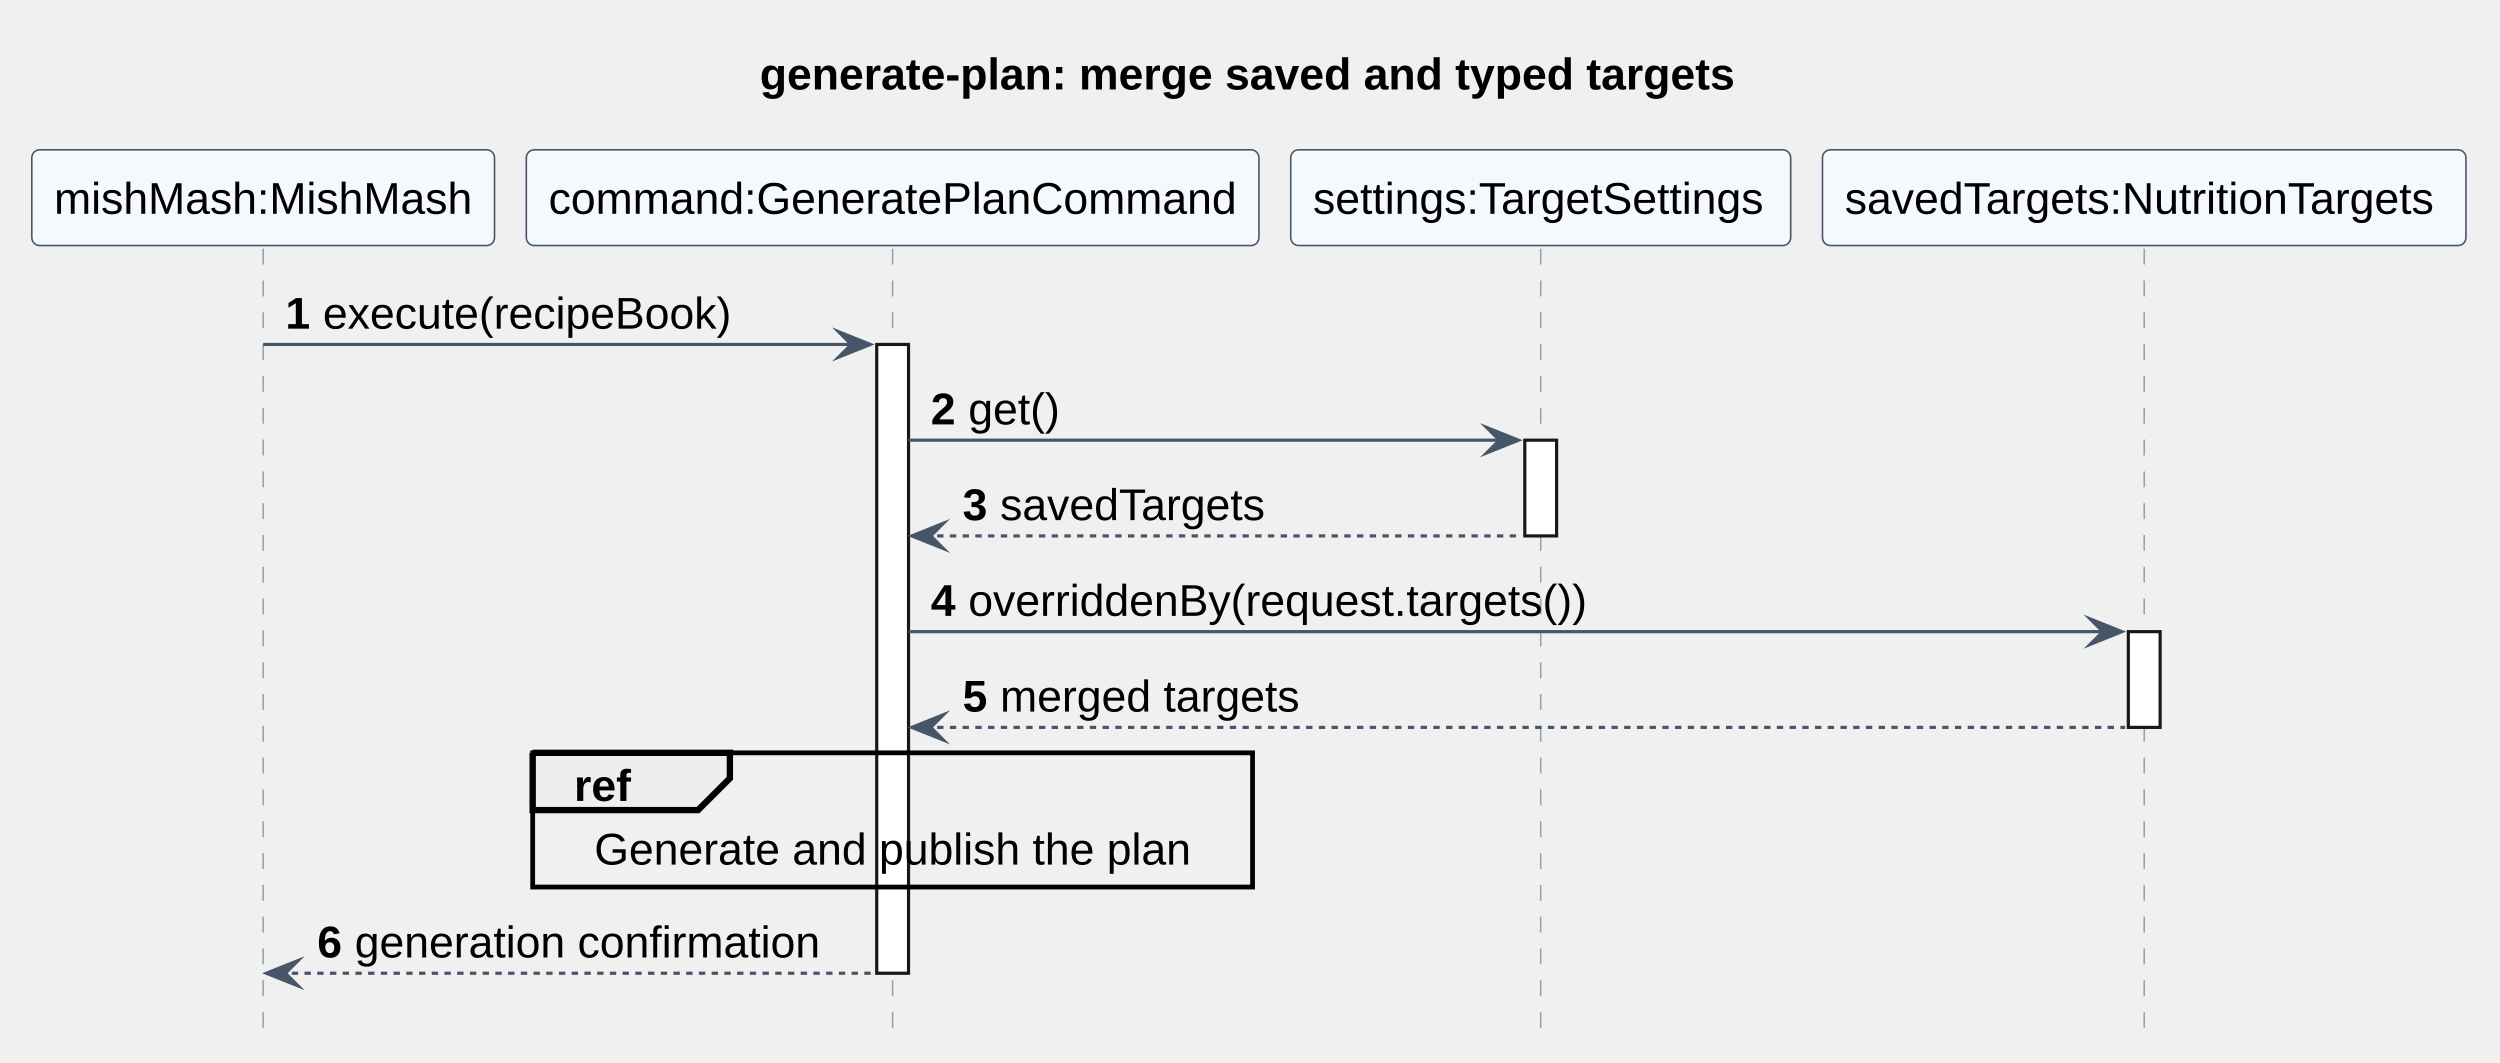
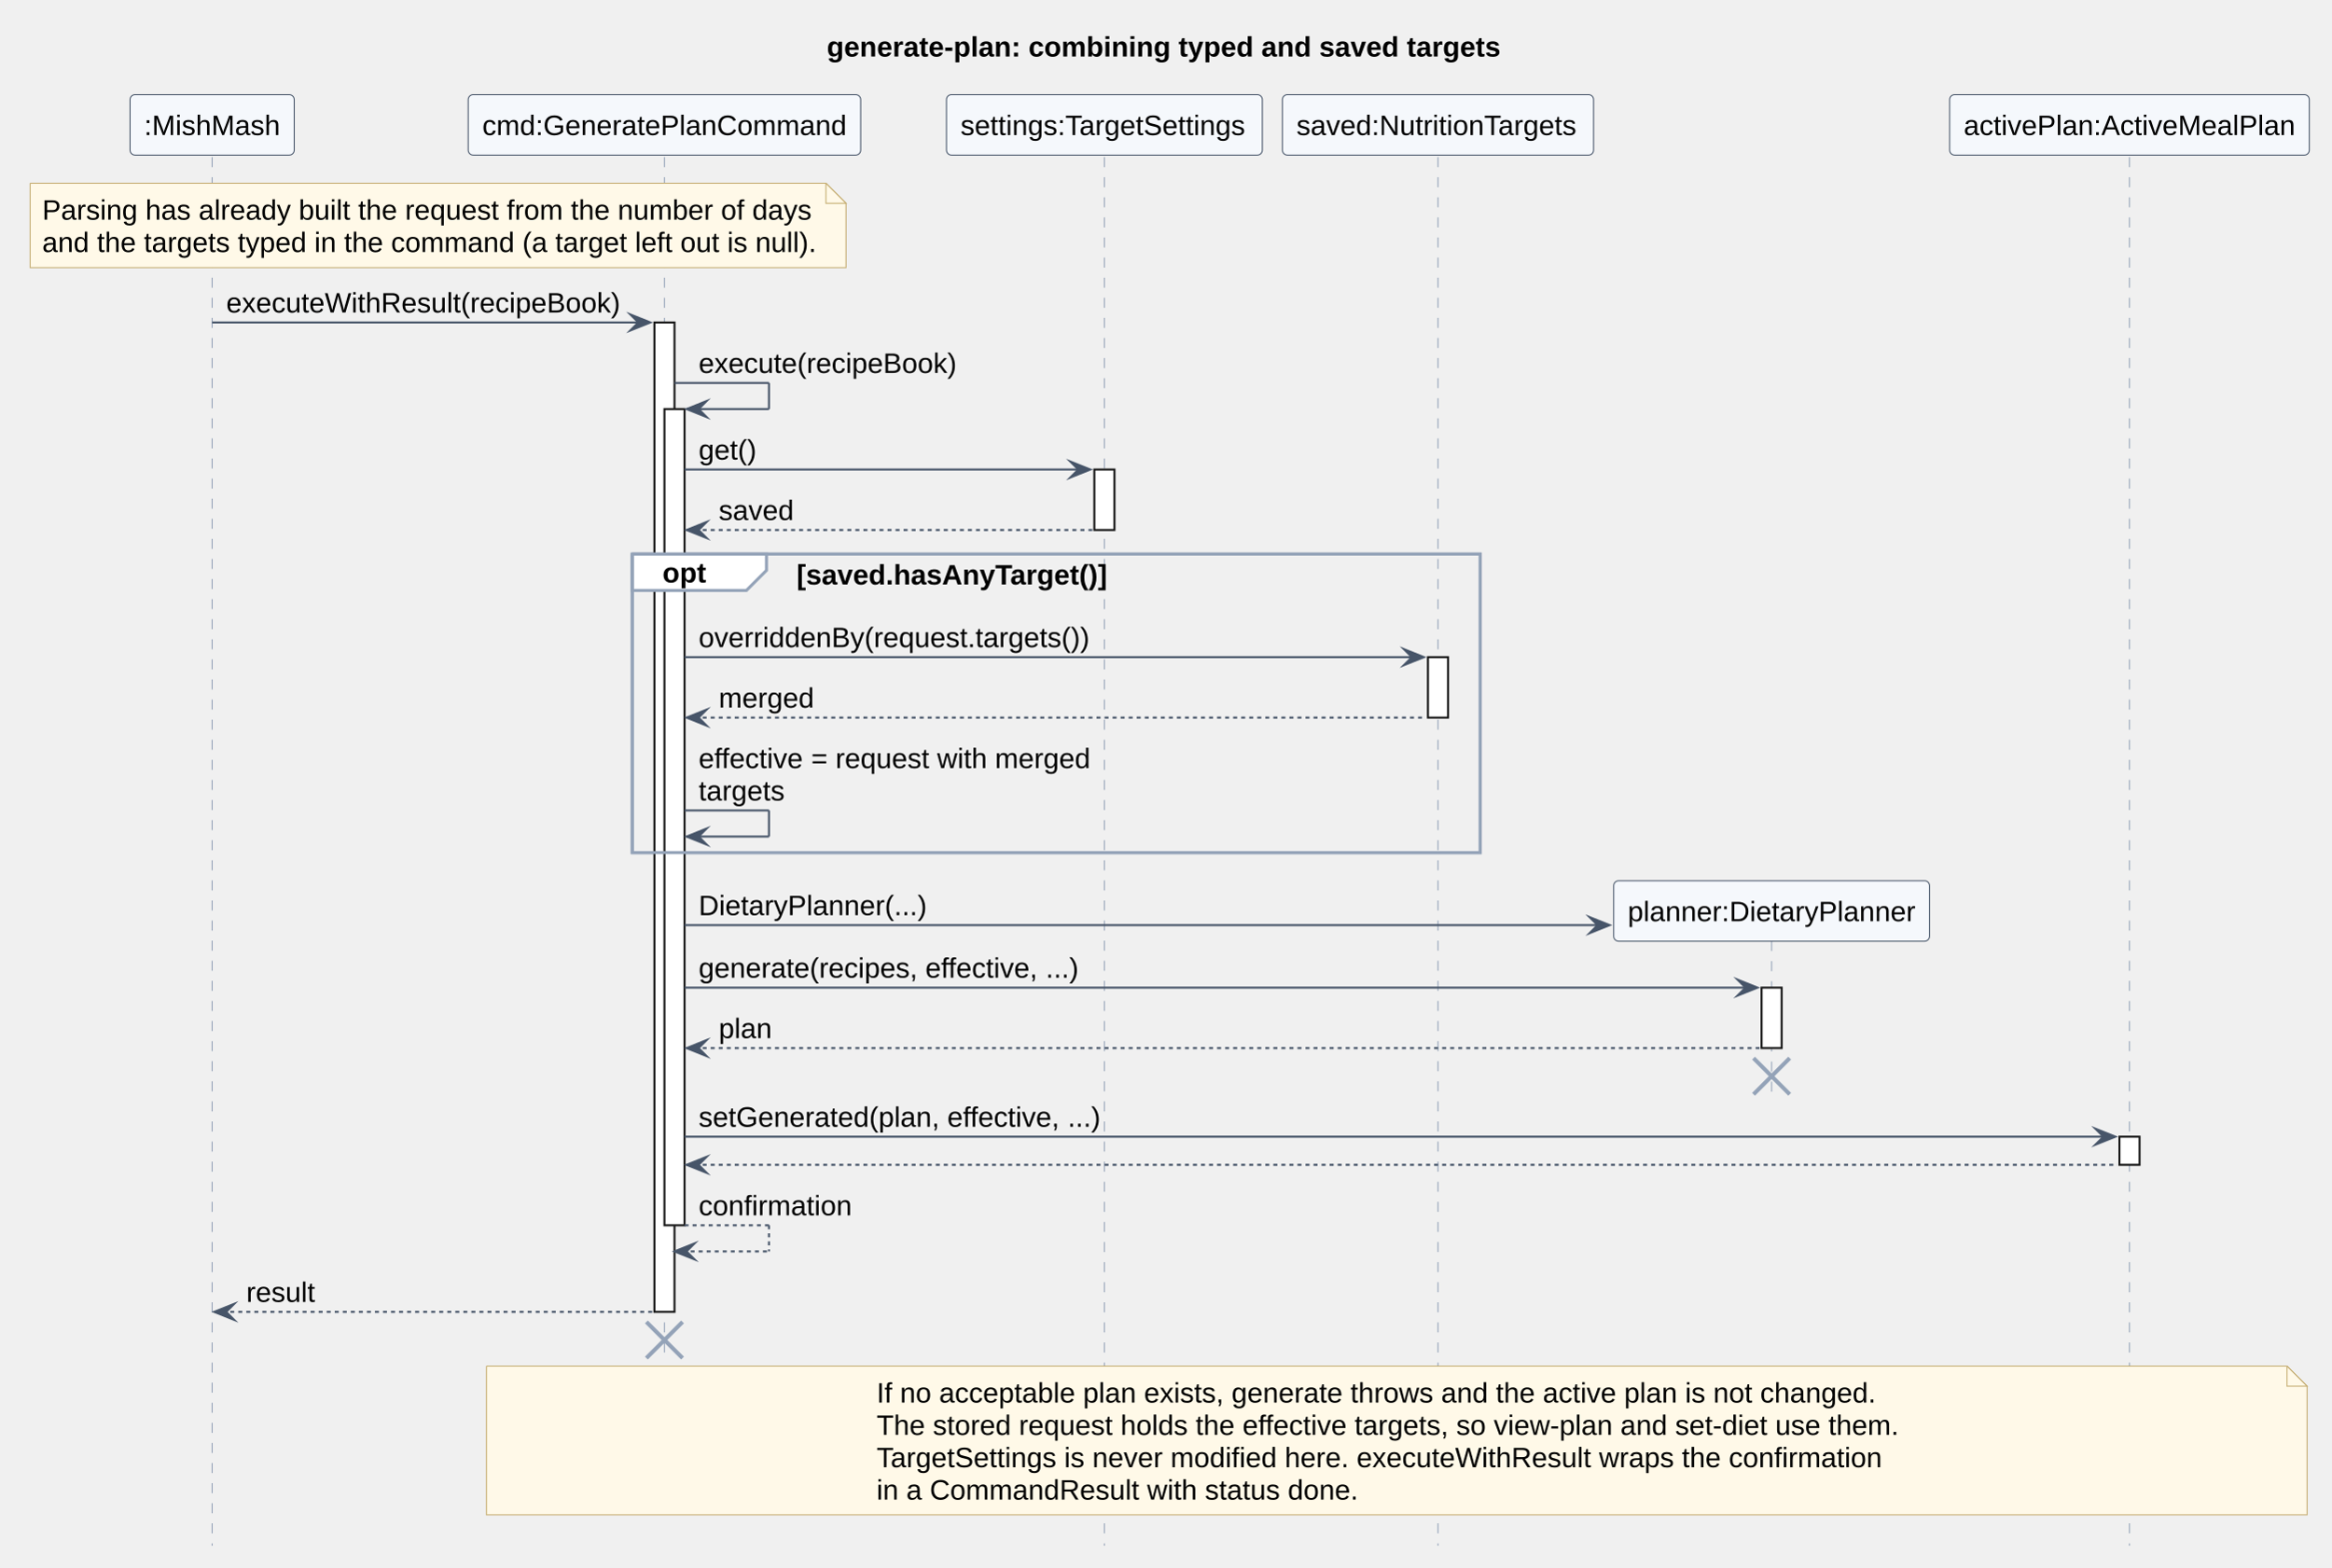
- <svg xmlns="http://www.w3.org/2000/svg" version="1.1" data-diagram-type="SEQUENCE" style="width:786px;height:334px;background:#FFFFFF;" width="786px" height="334px" viewBox="0 0 786 334" zoomAndPan="magnify" preserveAspectRatio="none" contentStyleType="text/css">
+ <svg xmlns="http://www.w3.org/2000/svg" version="1.1" data-diagram-type="SEQUENCE" style="width:1160px;height:780px;background:#FFFFFF;" width="1160px" height="780px" viewBox="0 0 1160 780" zoomAndPan="magnify" preserveAspectRatio="none" contentStyleType="text/css">
  <defs />
  <g font-family="sans-serif" lengthAdjust="spacing">
    <g class="title" data-source-line="2">
-       <text x="238.878" y="28.132" fill="#000" font-size="14" textLength="306.537" font-weight="700" font-family="Arial">generate-plan: merge saved and typed targets</text>
+       <text x="411.445" y="28.132" fill="#000" font-size="14" textLength="335.289" font-weight="700" font-family="Arial">generate-plan: combining typed and saved targets</text>
    </g>
-     <g class="participant-lifeline" data-qualified-name="App" data-entity-uid="part1" id="part1-lifeline" data-source-line="5">
+     <rect x="314.647" y="275.789" width="421.947" height="148.592" fill="none" style="stroke:#94A3B8;stroke-width:1.5;" />
+     <g class="participant-lifeline" data-qualified-name="App" data-entity-uid="part1" id="part1-lifeline" data-source-line="4">
      <g>
-         <rect x="79.238" y="78.197" width="8" height="245.789" fill="#000" fill-opacity="0" />
-         <line x1="82.738" y1="78.197" x2="82.738" y2="323.986" style="stroke:#94A3B8;stroke-width:0.5;stroke-dasharray:5,5;" />
+         <rect x="102.065" y="78.197" width="8" height="691.17" fill="#000" fill-opacity="0" />
+         <line x1="105.565" y1="78.197" x2="105.565" y2="769.367" style="stroke:#94A3B8;stroke-width:0.5;stroke-dasharray:5,5;" />
      </g>
    </g>
-     <g class="participant-lifeline" data-qualified-name="Command" data-entity-uid="part2" id="part2-lifeline" data-source-line="6">
+     <g class="participant-lifeline" data-qualified-name="Gen" data-entity-uid="part2" id="part2-lifeline" data-source-line="5">
      <g>
-         <rect x="277.141" y="78.197" width="8" height="245.789" fill="#000" fill-opacity="0" />
-         <line x1="280.641" y1="78.197" x2="280.641" y2="323.986" style="stroke:#94A3B8;stroke-width:0.5;stroke-dasharray:5,5;" />
+         <rect x="327.147" y="78.197" width="8" height="596.775" fill="#000" fill-opacity="0" />
+         <line x1="330.647" y1="78.197" x2="330.647" y2="674.973" style="stroke:#94A3B8;stroke-width:0.5;stroke-dasharray:5,5;" />
      </g>
    </g>
    <g>
-       <rect x="275.641" y="108.296" width="10" height="197.69" fill="#FFF" style="stroke:#181818;stroke-width:1;" />
+       <rect x="325.647" y="160.493" width="10" height="492.479" fill="#FFF" style="stroke:#181818;stroke-width:1;" />
    </g>
-     <g class="participant-lifeline" data-qualified-name="Settings" data-entity-uid="part3" id="part3-lifeline" data-source-line="7">
+     <g>
+       <rect x="330.647" y="203.592" width="10" height="406.282" fill="#FFF" style="stroke:#181818;stroke-width:1;" />
+     </g>
+     <line x1="321.647" y1="657.973" x2="339.647" y2="675.973" style="stroke:#94A3B8;stroke-width:2;" />
+     <line x1="321.647" y1="675.973" x2="339.647" y2="657.973" style="stroke:#94A3B8;stroke-width:2;" />
+     <g class="participant-lifeline" data-qualified-name="Settings" data-entity-uid="part3" id="part3-lifeline" data-source-line="6">
      <g>
-         <rect x="480.898" y="78.197" width="8" height="245.789" fill="#000" fill-opacity="0" />
-         <line x1="484.398" y1="78.197" x2="484.398" y2="323.986" style="stroke:#94A3B8;stroke-width:0.5;stroke-dasharray:5,5;" />
+         <rect x="546.081" y="78.197" width="8" height="691.17" fill="#000" fill-opacity="0" />
+         <line x1="549.581" y1="78.197" x2="549.581" y2="769.367" style="stroke:#94A3B8;stroke-width:0.5;stroke-dasharray:5,5;" />
      </g>
    </g>
    <g>
-       <rect x="479.398" y="138.395" width="10" height="30.099" fill="#FFF" style="stroke:#181818;stroke-width:1;" />
+       <rect x="544.581" y="233.69" width="10" height="30.099" fill="#FFF" style="stroke:#181818;stroke-width:1;" />
    </g>
-     <g class="participant-lifeline" data-qualified-name="Saved" data-entity-uid="part4" id="part4-lifeline" data-source-line="8">
+     <g class="participant-lifeline" data-qualified-name="Saved" data-entity-uid="part4" id="part4-lifeline" data-source-line="7">
      <g>
-         <rect x="670.643" y="78.197" width="8" height="245.789" fill="#000" fill-opacity="0" />
-         <line x1="674.143" y1="78.197" x2="674.143" y2="323.986" style="stroke:#94A3B8;stroke-width:0.5;stroke-dasharray:5,5;" />
+         <rect x="712.094" y="78.197" width="8" height="691.17" fill="#000" fill-opacity="0" />
+         <line x1="715.594" y1="78.197" x2="715.594" y2="769.367" style="stroke:#94A3B8;stroke-width:0.5;stroke-dasharray:5,5;" />
      </g>
    </g>
    <g>
-       <rect x="669.143" y="198.592" width="10" height="30.099" fill="#FFF" style="stroke:#181818;stroke-width:1;" />
+       <rect x="710.594" y="327.085" width="10" height="30.099" fill="#FFF" style="stroke:#181818;stroke-width:1;" />
    </g>
-     <g class="participant participant-head" data-qualified-name="App" data-entity-uid="part1" id="part1-head" data-source-line="5">
-       <rect x="10" y="47.099" width="145.476" height="30.099" fill="#F5F8FC" style="stroke:#475569;stroke-width:0.5;" rx="2.5" ry="2.5" />
-       <text x="17" y="67.23" fill="#000" font-size="14" textLength="131.476" font-family="Arial">mishMash:MishMash</text>
+     <g class="participant-lifeline" data-qualified-name="Planner" data-entity-uid="part5" id="part5-lifeline" data-source-line="8">
+       <g>
+         <rect x="878.11" y="438.381" width="8" height="105.296" fill="#000" fill-opacity="0" />
+         <line x1="881.61" y1="438.381" x2="881.61" y2="543.677" style="stroke:#94A3B8;stroke-width:0.5;stroke-dasharray:5,5;" />
+       </g>
    </g>
-     <g class="participant participant-head" data-qualified-name="Command" data-entity-uid="part2" id="part2-head" data-source-line="6">
-       <rect x="165.476" y="47.099" width="230.33" height="30.099" fill="#F5F8FC" style="stroke:#475569;stroke-width:0.5;" rx="2.5" ry="2.5" />
-       <text x="172.476" y="67.23" fill="#000" font-size="14" textLength="216.33" font-family="Arial">command:GeneratePlanCommand</text>
+     <g>
+       <rect x="876.61" y="491.578" width="10" height="30.099" fill="#FFF" style="stroke:#181818;stroke-width:1;" />
    </g>
-     <g class="participant participant-head" data-qualified-name="Settings" data-entity-uid="part3" id="part3-head" data-source-line="7">
-       <rect x="405.806" y="47.099" width="157.186" height="30.099" fill="#F5F8FC" style="stroke:#475569;stroke-width:0.5;" rx="2.5" ry="2.5" />
-       <text x="412.806" y="67.23" fill="#000" font-size="14" textLength="143.186" font-family="Arial">settings:TargetSettings</text>
+     <line x1="872.61" y1="526.677" x2="890.61" y2="544.677" style="stroke:#94A3B8;stroke-width:2;" />
+     <line x1="872.61" y1="544.677" x2="890.61" y2="526.677" style="stroke:#94A3B8;stroke-width:2;" />
+     <g class="participant-lifeline" data-qualified-name="Active" data-entity-uid="part6" id="part6-lifeline" data-source-line="9">
+       <g>
+         <rect x="1056.192" y="78.197" width="8" height="691.17" fill="#000" fill-opacity="0" />
+         <line x1="1059.692" y1="78.197" x2="1059.692" y2="769.367" style="stroke:#94A3B8;stroke-width:0.5;stroke-dasharray:5,5;" />
+       </g>
    </g>
-     <g class="participant participant-head" data-qualified-name="Saved" data-entity-uid="part4" id="part4-head" data-source-line="8">
-       <rect x="572.991" y="47.099" width="202.303" height="30.099" fill="#F5F8FC" style="stroke:#475569;stroke-width:0.5;" rx="2.5" ry="2.5" />
-       <text x="579.991" y="67.23" fill="#000" font-size="14" textLength="188.303" font-family="Arial">savedTargets:NutritionTargets</text>
+     <g>
+       <rect x="1054.692" y="565.775" width="10" height="14" fill="#FFF" style="stroke:#181818;stroke-width:1;" />
    </g>
-     <g class="message" data-entity-1="part1" data-entity-2="part2" id="msg1" data-source-line="10">
-       <polygon points="263.641,104.296,273.641,108.296,263.641,112.296,267.641,108.296" fill="#475569" style="stroke:#475569;stroke-width:1;stroke-linejoin:miter;stroke-miterlimit:10;" />
-       <line x1="82.738" y1="108.296" x2="269.641" y2="108.296" style="stroke:#475569;stroke-width:1;" />
-       <text x="89.738" y="103.329" fill="#000" font-size="14" font-weight="700" font-family="Arial">1</text>
-       <text x="101.524" y="103.329" fill="#000" font-size="14" textLength="128.399" font-family="Arial">execute(recipeBook)</text>
+     <g class="participant participant-head" data-qualified-name="App" data-entity-uid="part1" id="part1-head" data-source-line="4">
+       <rect x="64.724" y="47.099" width="81.683" height="30.099" fill="#F5F8FC" style="stroke:#475569;stroke-width:0.5;" rx="2.5" ry="2.5" />
+       <text x="71.724" y="67.23" fill="#000" font-size="14" textLength="67.683" font-family="Arial">:MishMash</text>
    </g>
-     <g class="message" data-entity-1="part2" data-entity-2="part3" id="msg2" data-source-line="12">
-       <polygon points="467.398,134.395,477.398,138.395,467.398,142.395,471.398,138.395" fill="#475569" style="stroke:#475569;stroke-width:1;stroke-linejoin:miter;stroke-miterlimit:10;" />
-       <line x1="285.641" y1="138.395" x2="473.398" y2="138.395" style="stroke:#475569;stroke-width:1;" />
-       <text x="292.641" y="133.428" fill="#000" font-size="14" font-weight="700" font-family="Arial">2</text>
-       <text x="304.427" y="133.428" fill="#000" font-size="14" textLength="28.786" font-family="Arial">get()</text>
+     <g class="participant participant-head" data-qualified-name="Gen" data-entity-uid="part2" id="part2-head" data-source-line="5">
+       <rect x="232.992" y="47.099" width="195.31" height="30.099" fill="#F5F8FC" style="stroke:#475569;stroke-width:0.5;" rx="2.5" ry="2.5" />
+       <text x="239.992" y="67.23" fill="#000" font-size="14" textLength="181.31" font-family="Arial">cmd:GeneratePlanCommand</text>
    </g>
-     <g class="message" data-entity-1="part3" data-entity-2="part2" id="msg3" data-source-line="14">
-       <polygon points="296.641,164.493,286.641,168.493,296.641,172.493,292.641,168.493" fill="#475569" style="stroke:#475569;stroke-width:1;stroke-linejoin:miter;stroke-miterlimit:10;" />
-       <line x1="290.641" y1="168.493" x2="478.398" y2="168.493" style="stroke:#475569;stroke-width:1;stroke-dasharray:2,2;" />
-       <text x="302.641" y="163.526" fill="#000" font-size="14" font-weight="700" font-family="Arial">3</text>
-       <text x="314.427" y="163.526" fill="#000" font-size="14" textLength="84.82" font-family="Arial">savedTargets</text>
+     <g class="participant participant-head" data-qualified-name="Settings" data-entity-uid="part3" id="part3-head" data-source-line="6">
+       <rect x="470.988" y="47.099" width="157.186" height="30.099" fill="#F5F8FC" style="stroke:#475569;stroke-width:0.5;" rx="2.5" ry="2.5" />
+       <text x="477.988" y="67.23" fill="#000" font-size="14" textLength="143.186" font-family="Arial">settings:TargetSettings</text>
    </g>
-     <g class="message" data-entity-1="part2" data-entity-2="part4" id="msg4" data-source-line="16">
-       <polygon points="657.143,194.592,667.143,198.592,657.143,202.592,661.143,198.592" fill="#475569" style="stroke:#475569;stroke-width:1;stroke-linejoin:miter;stroke-miterlimit:10;" />
-       <line x1="285.641" y1="198.592" x2="663.143" y2="198.592" style="stroke:#475569;stroke-width:1;" />
-       <text x="292.641" y="193.625" fill="#000" font-size="14" font-weight="700" font-family="Arial">4</text>
-       <text x="304.427" y="193.625" fill="#000" font-size="14" textLength="194.523" font-family="Arial">overriddenBy(request.targets())</text>
+     <g class="participant participant-head" data-qualified-name="Saved" data-entity-uid="part4" id="part4-head" data-source-line="7">
+       <rect x="638.173" y="47.099" width="154.841" height="30.099" fill="#F5F8FC" style="stroke:#475569;stroke-width:0.5;" rx="2.5" ry="2.5" />
+       <text x="645.173" y="67.23" fill="#000" font-size="14" textLength="140.841" font-family="Arial">saved:NutritionTargets</text>
    </g>
-     <g class="message" data-entity-1="part4" data-entity-2="part2" id="msg5" data-source-line="18">
-       <polygon points="296.641,224.69,286.641,228.69,296.641,232.69,292.641,228.69" fill="#475569" style="stroke:#475569;stroke-width:1;stroke-linejoin:miter;stroke-miterlimit:10;" />
-       <line x1="290.641" y1="228.69" x2="668.143" y2="228.69" style="stroke:#475569;stroke-width:1;stroke-dasharray:2,2;" />
-       <text x="302.641" y="223.724" fill="#000" font-size="14" font-weight="700" font-family="Arial">5</text>
-       <text x="314.427" y="223.724" fill="#000" font-size="14" textLength="47.469" font-family="Arial">merged</text>
-       <text x="361.896" y="223.724" fill="#000" font-size="14" font-family="Arial"> </text>
-       <text x="365.785" y="223.724" fill="#000" font-size="14" textLength="42.8" font-family="Arial">targets</text>
+     <g class="participant participant-head" data-qualified-name="Active" data-entity-uid="part6" id="part6-head" data-source-line="9">
+       <rect x="970.207" y="47.099" width="178.972" height="30.099" fill="#F5F8FC" style="stroke:#475569;stroke-width:0.5;" rx="2.5" ry="2.5" />
+       <text x="977.207" y="67.23" fill="#000" font-size="14" textLength="164.972" font-family="Arial">activePlan:ActiveMealPlan</text>
    </g>
-     <rect x="167.476" y="236.69" width="226.33" height="42.197" fill="none" style="stroke:#000;stroke-width:1.5;" />
-     <path d="M167.476,236.69 L229.476,236.69 L229.476,244.69 L219.476,254.69 L167.476,254.69 L167.476,236.69" style="stroke:#000;stroke-width:2;" fill="#EEE" />
-     <text x="180.476" y="251.822" fill="#000" font-size="14" textLength="17.896" font-weight="700" font-family="Arial">ref</text>
-     <text x="186.848" y="271.822" fill="#000" font-size="14" textLength="187.585" font-family="Arial">Generate and publish the plan</text>
-     <g class="message" data-entity-1="part2" data-entity-2="part1" id="msg6" data-source-line="23">
-       <polygon points="93.738,301.986,83.738,305.986,93.738,309.986,89.738,305.986" fill="#475569" style="stroke:#475569;stroke-width:1;stroke-linejoin:miter;stroke-miterlimit:10;" />
-       <line x1="87.738" y1="305.986" x2="274.641" y2="305.986" style="stroke:#475569;stroke-width:1;stroke-dasharray:2,2;" />
-       <text x="99.738" y="301.02" fill="#000" font-size="14" font-weight="700" font-family="Arial">6</text>
-       <text x="111.524" y="301.02" fill="#000" font-size="14" textLength="66.165" font-family="Arial">generation</text>
-       <text x="177.689" y="301.02" fill="#000" font-size="14" font-family="Arial"> </text>
-       <text x="181.579" y="301.02" fill="#000" font-size="14" textLength="76.255" font-family="Arial">confirmation</text>
+     <path d="M15,91.197 L15,133.197 L421,133.197 L421,101.197 L411,91.197 L15,91.197" style="stroke:#C4AC70;stroke-width:0.5;" fill="#FFF9E8" />
+     <path d="M411,91.197 L411,101.197 L421,101.197 L411,91.197" style="stroke:#C4AC70;stroke-width:0.5;" fill="#FFF9E8" />
+     <text x="21" y="109.329" fill="#000" font-size="14" textLength="382.874" font-family="Arial">Parsing has already built the request from the number of days</text>
+     <text x="21" y="125.428" fill="#000" font-size="14" textLength="385.212" font-family="Arial">and the targets typed in the command (a target left out is null).</text>
+     <g class="message" data-entity-1="part1" data-entity-2="part2" id="msg1" data-source-line="16">
+       <polygon points="313.647,156.493,323.647,160.493,313.647,164.493,317.647,160.493" fill="#475569" style="stroke:#475569;stroke-width:1;stroke-linejoin:miter;stroke-miterlimit:10;" />
+       <line x1="105.565" y1="160.493" x2="319.647" y2="160.493" style="stroke:#475569;stroke-width:1;" />
+       <text x="112.565" y="155.526" fill="#000" font-size="14" textLength="196.082" font-family="Arial">executeWithResult(recipeBook)</text>
    </g>
+     <g class="message" data-entity-1="part2" data-entity-2="part2" id="msg2" data-source-line="19">
+       <line x1="335.647" y1="190.592" x2="382.647" y2="190.592" style="stroke:#475569;stroke-width:1;" />
+       <line x1="382.647" y1="190.592" x2="382.647" y2="203.592" style="stroke:#475569;stroke-width:1;" />
+       <line x1="341.647" y1="203.592" x2="382.647" y2="203.592" style="stroke:#475569;stroke-width:1;" />
+       <polygon points="351.647,199.592,341.647,203.592,351.647,207.592,347.647,203.592" fill="#475569" style="stroke:#475569;stroke-width:1;stroke-linejoin:miter;stroke-miterlimit:10;" />
+       <text x="347.647" y="185.625" fill="#000" font-size="14" textLength="128.399" font-family="Arial">execute(recipeBook)</text>
+     </g>
+     <g class="message" data-entity-1="part2" data-entity-2="part3" id="msg3" data-source-line="22">
+       <polygon points="532.581,229.69,542.581,233.69,532.581,237.69,536.581,233.69" fill="#475569" style="stroke:#475569;stroke-width:1;stroke-linejoin:miter;stroke-miterlimit:10;" />
+       <line x1="340.647" y1="233.69" x2="538.581" y2="233.69" style="stroke:#475569;stroke-width:1;" />
+       <text x="347.647" y="228.724" fill="#000" font-size="14" textLength="28.786" font-family="Arial">get()</text>
+     </g>
+     <g class="message" data-entity-1="part3" data-entity-2="part2" id="msg4" data-source-line="24">
+       <polygon points="351.647,259.789,341.647,263.789,351.647,267.789,347.647,263.789" fill="#475569" style="stroke:#475569;stroke-width:1;stroke-linejoin:miter;stroke-miterlimit:10;" />
+       <line x1="345.647" y1="263.789" x2="543.581" y2="263.789" style="stroke:#475569;stroke-width:1;stroke-dasharray:2,2;" />
+       <text x="357.647" y="258.822" fill="#000" font-size="14" textLength="37.358" font-family="Arial">saved</text>
+     </g>
+     <path d="M314.647,275.789 L381.413,275.789 L381.413,283.888 L371.413,293.888 L314.647,293.888 L314.647,275.789" style="stroke:#94A3B8;stroke-width:1.5;" fill="#FFF" />
+     <rect x="314.647" y="275.789" width="421.947" height="148.592" fill="none" style="stroke:#94A3B8;stroke-width:1.5;" />
+     <text x="329.647" y="289.921" fill="#000" font-size="14" textLength="21.766" font-weight="700" font-family="Arial">opt</text>
+     <text x="396.413" y="290.921" fill="#000" font-size="14" textLength="155.593" font-weight="700" font-family="Arial">[saved.hasAnyTarget()]</text>
+     <g class="message" data-entity-1="part2" data-entity-2="part4" id="msg5" data-source-line="28">
+       <polygon points="698.594,323.085,708.594,327.085,698.594,331.085,702.594,327.085" fill="#475569" style="stroke:#475569;stroke-width:1;stroke-linejoin:miter;stroke-miterlimit:10;" />
+       <line x1="340.647" y1="327.085" x2="704.594" y2="327.085" style="stroke:#475569;stroke-width:1;" />
+       <text x="347.647" y="322.118" fill="#000" font-size="14" textLength="194.523" font-family="Arial">overriddenBy(request.targets())</text>
+     </g>
+     <g class="message" data-entity-1="part4" data-entity-2="part2" id="msg6" data-source-line="30">
+       <polygon points="351.647,353.184,341.647,357.184,351.647,361.184,347.647,357.184" fill="#475569" style="stroke:#475569;stroke-width:1;stroke-linejoin:miter;stroke-miterlimit:10;" />
+       <line x1="345.647" y1="357.184" x2="709.594" y2="357.184" style="stroke:#475569;stroke-width:1;stroke-dasharray:2,2;" />
+       <text x="357.647" y="352.217" fill="#000" font-size="14" textLength="47.469" font-family="Arial">merged</text>
+     </g>
+     <g class="message" data-entity-1="part2" data-entity-2="part2" id="msg7" data-source-line="32">
+       <line x1="340.647" y1="403.381" x2="382.647" y2="403.381" style="stroke:#475569;stroke-width:1;" />
+       <line x1="382.647" y1="403.381" x2="382.647" y2="416.381" style="stroke:#475569;stroke-width:1;" />
+       <line x1="341.647" y1="416.381" x2="382.647" y2="416.381" style="stroke:#475569;stroke-width:1;" />
+       <polygon points="351.647,412.381,341.647,416.381,351.647,420.381,347.647,416.381" fill="#475569" style="stroke:#475569;stroke-width:1;stroke-linejoin:miter;stroke-miterlimit:10;" />
+       <text x="347.647" y="382.315" fill="#000" font-size="14" textLength="52.138" font-family="Arial">effective</text>
+       <text x="399.785" y="382.315" fill="#000" font-size="14" font-family="Arial"> </text>
+       <text x="403.674" y="382.315" fill="#000" font-size="14" font-family="Arial">=</text>
+       <text x="411.85" y="382.315" fill="#000" font-size="14" font-family="Arial"> </text>
+       <text x="415.74" y="382.315" fill="#000" font-size="14" textLength="46.696" font-family="Arial">request</text>
+       <text x="462.436" y="382.315" fill="#000" font-size="14" font-family="Arial"> </text>
+       <text x="466.326" y="382.315" fill="#000" font-size="14" textLength="24.896" font-family="Arial">with</text>
+       <text x="491.222" y="382.315" fill="#000" font-size="14" font-family="Arial"> </text>
+       <text x="495.112" y="382.315" fill="#000" font-size="14" textLength="47.469" font-family="Arial">merged</text>
+       <text x="347.647" y="398.414" fill="#000" font-size="14" textLength="42.8" font-family="Arial">targets</text>
+     </g>
+     <g class="participant participant-head" data-qualified-name="Planner" data-entity-uid="part5" id="part5-head" data-source-line="8">
+       <rect x="803.014" y="438.381" width="157.192" height="30.099" fill="#F5F8FC" style="stroke:#475569;stroke-width:0.5;" rx="2.5" ry="2.5" />
+       <text x="810.014" y="458.513" fill="#000" font-size="14" textLength="143.192" font-family="Arial">planner:DietaryPlanner</text>
+     </g>
+     <g class="message" data-entity-1="part2" data-entity-2="part5" id="msg8" data-source-line="36">
+       <polygon points="791.014,456.479,801.014,460.479,791.014,464.479,795.014,460.479" fill="#475569" style="stroke:#475569;stroke-width:1;stroke-linejoin:miter;stroke-miterlimit:10;" />
+       <line x1="340.647" y1="460.479" x2="797.014" y2="460.479" style="stroke:#475569;stroke-width:1;" />
+       <text x="347.647" y="455.513" fill="#000" font-size="14" textLength="113.593" font-family="Arial">DietaryPlanner(...)</text>
+     </g>
+     <g class="message" data-entity-1="part2" data-entity-2="part5" id="msg9" data-source-line="37">
+       <polygon points="864.61,487.578,874.61,491.578,864.61,495.578,868.61,491.578" fill="#475569" style="stroke:#475569;stroke-width:1;stroke-linejoin:miter;stroke-miterlimit:10;" />
+       <line x1="340.647" y1="491.578" x2="870.61" y2="491.578" style="stroke:#475569;stroke-width:1;" />
+       <text x="347.647" y="486.611" fill="#000" font-size="14" textLength="108.951" font-family="Arial">generate(recipes,</text>
+       <text x="456.598" y="486.611" fill="#000" font-size="14" font-family="Arial"> </text>
+       <text x="460.488" y="486.611" fill="#000" font-size="14" textLength="56.027" font-family="Arial">effective,</text>
+       <text x="516.515" y="486.611" fill="#000" font-size="14" font-family="Arial"> </text>
+       <text x="520.405" y="486.611" fill="#000" font-size="14" textLength="16.331" font-family="Arial">...)</text>
+     </g>
+     <g class="message" data-entity-1="part5" data-entity-2="part2" id="msg10" data-source-line="39">
+       <polygon points="351.647,517.677,341.647,521.677,351.647,525.677,347.647,521.677" fill="#475569" style="stroke:#475569;stroke-width:1;stroke-linejoin:miter;stroke-miterlimit:10;" />
+       <line x1="345.647" y1="521.677" x2="875.61" y2="521.677" style="stroke:#475569;stroke-width:1;stroke-dasharray:2,2;" />
+       <text x="357.647" y="516.71" fill="#000" font-size="14" textLength="26.469" font-family="Arial">plan</text>
+     </g>
+     <g class="message" data-entity-1="part2" data-entity-2="part6" id="msg12" data-source-line="44">
+       <polygon points="1042.692,561.775,1052.692,565.775,1042.692,569.775,1046.692,565.775" fill="#475569" style="stroke:#475569;stroke-width:1;stroke-linejoin:miter;stroke-miterlimit:10;" />
+       <line x1="340.647" y1="565.775" x2="1048.692" y2="565.775" style="stroke:#475569;stroke-width:1;" />
+       <text x="347.647" y="560.809" fill="#000" font-size="14" textLength="119.854" font-family="Arial">setGenerated(plan,</text>
+       <text x="467.501" y="560.809" fill="#000" font-size="14" font-family="Arial"> </text>
+       <text x="471.391" y="560.809" fill="#000" font-size="14" textLength="56.027" font-family="Arial">effective,</text>
+       <text x="527.418" y="560.809" fill="#000" font-size="14" font-family="Arial"> </text>
+       <text x="531.308" y="560.809" fill="#000" font-size="14" textLength="16.331" font-family="Arial">...)</text>
+     </g>
+     <g class="message" data-entity-1="part6" data-entity-2="part2" id="msg13" data-source-line="46">
+       <polygon points="351.647,575.775,341.647,579.775,351.647,583.775,347.647,579.775" fill="#475569" style="stroke:#475569;stroke-width:1;stroke-linejoin:miter;stroke-miterlimit:10;" />
+       <line x1="345.647" y1="579.775" x2="1053.692" y2="579.775" style="stroke:#475569;stroke-width:1;stroke-dasharray:2,2;" />
+     </g>
+     <g class="message" data-entity-1="part2" data-entity-2="part2" id="msg14" data-source-line="49">
+       <line x1="340.647" y1="609.874" x2="382.647" y2="609.874" style="stroke:#475569;stroke-width:1;stroke-dasharray:2,2;" />
+       <line x1="382.647" y1="609.874" x2="382.647" y2="622.874" style="stroke:#475569;stroke-width:1;stroke-dasharray:2,2;" />
+       <line x1="335.647" y1="622.874" x2="382.647" y2="622.874" style="stroke:#475569;stroke-width:1;stroke-dasharray:2,2;" />
+       <polygon points="345.647,618.874,335.647,622.874,345.647,626.874,341.647,622.874" fill="#475569" style="stroke:#475569;stroke-width:1;stroke-linejoin:miter;stroke-miterlimit:10;" />
+       <text x="347.647" y="604.907" fill="#000" font-size="14" textLength="76.255" font-family="Arial">confirmation</text>
+     </g>
+     <g class="message" data-entity-1="part2" data-entity-2="part1" id="msg15" data-source-line="52">
+       <polygon points="116.565,648.973,106.565,652.973,116.565,656.973,112.565,652.973" fill="#475569" style="stroke:#475569;stroke-width:1;stroke-linejoin:miter;stroke-miterlimit:10;" />
+       <line x1="110.565" y1="652.973" x2="324.647" y2="652.973" style="stroke:#475569;stroke-width:1;stroke-dasharray:2,2;" />
+       <text x="122.565" y="648.006" fill="#000" font-size="14" textLength="34.234" font-family="Arial">result</text>
+     </g>
+     <path d="M242.077,679.973 L242.077,753.973 L1148.077,753.973 L1148.077,689.973 L1138.077,679.973 L242.077,679.973" style="stroke:#C4AC70;stroke-width:0.5;" fill="#FFF9E8" />
+     <path d="M1138.077,679.973 L1138.077,689.973 L1148.077,689.973 L1138.077,679.973" style="stroke:#C4AC70;stroke-width:0.5;" fill="#FFF9E8" />
+     <text x="436.198" y="698.104" fill="#000" font-size="14" textLength="497.321" font-family="Arial">If no acceptable plan exists, generate throws and the active plan is not changed.</text>
+     <text x="436.198" y="714.203" fill="#000" font-size="14" textLength="508.942" font-family="Arial">The stored request holds the effective targets, so view-plan and set-diet use them.</text>
+     <text x="436.198" y="730.302" fill="#000" font-size="14" textLength="501.901" font-family="Arial">TargetSettings is never modified here. executeWithResult wraps the confirmation</text>
+     <text x="436.198" y="746.4" fill="#000" font-size="14" textLength="239.675" font-family="Arial">in a CommandResult with status done.</text>
  </g>
</svg>
